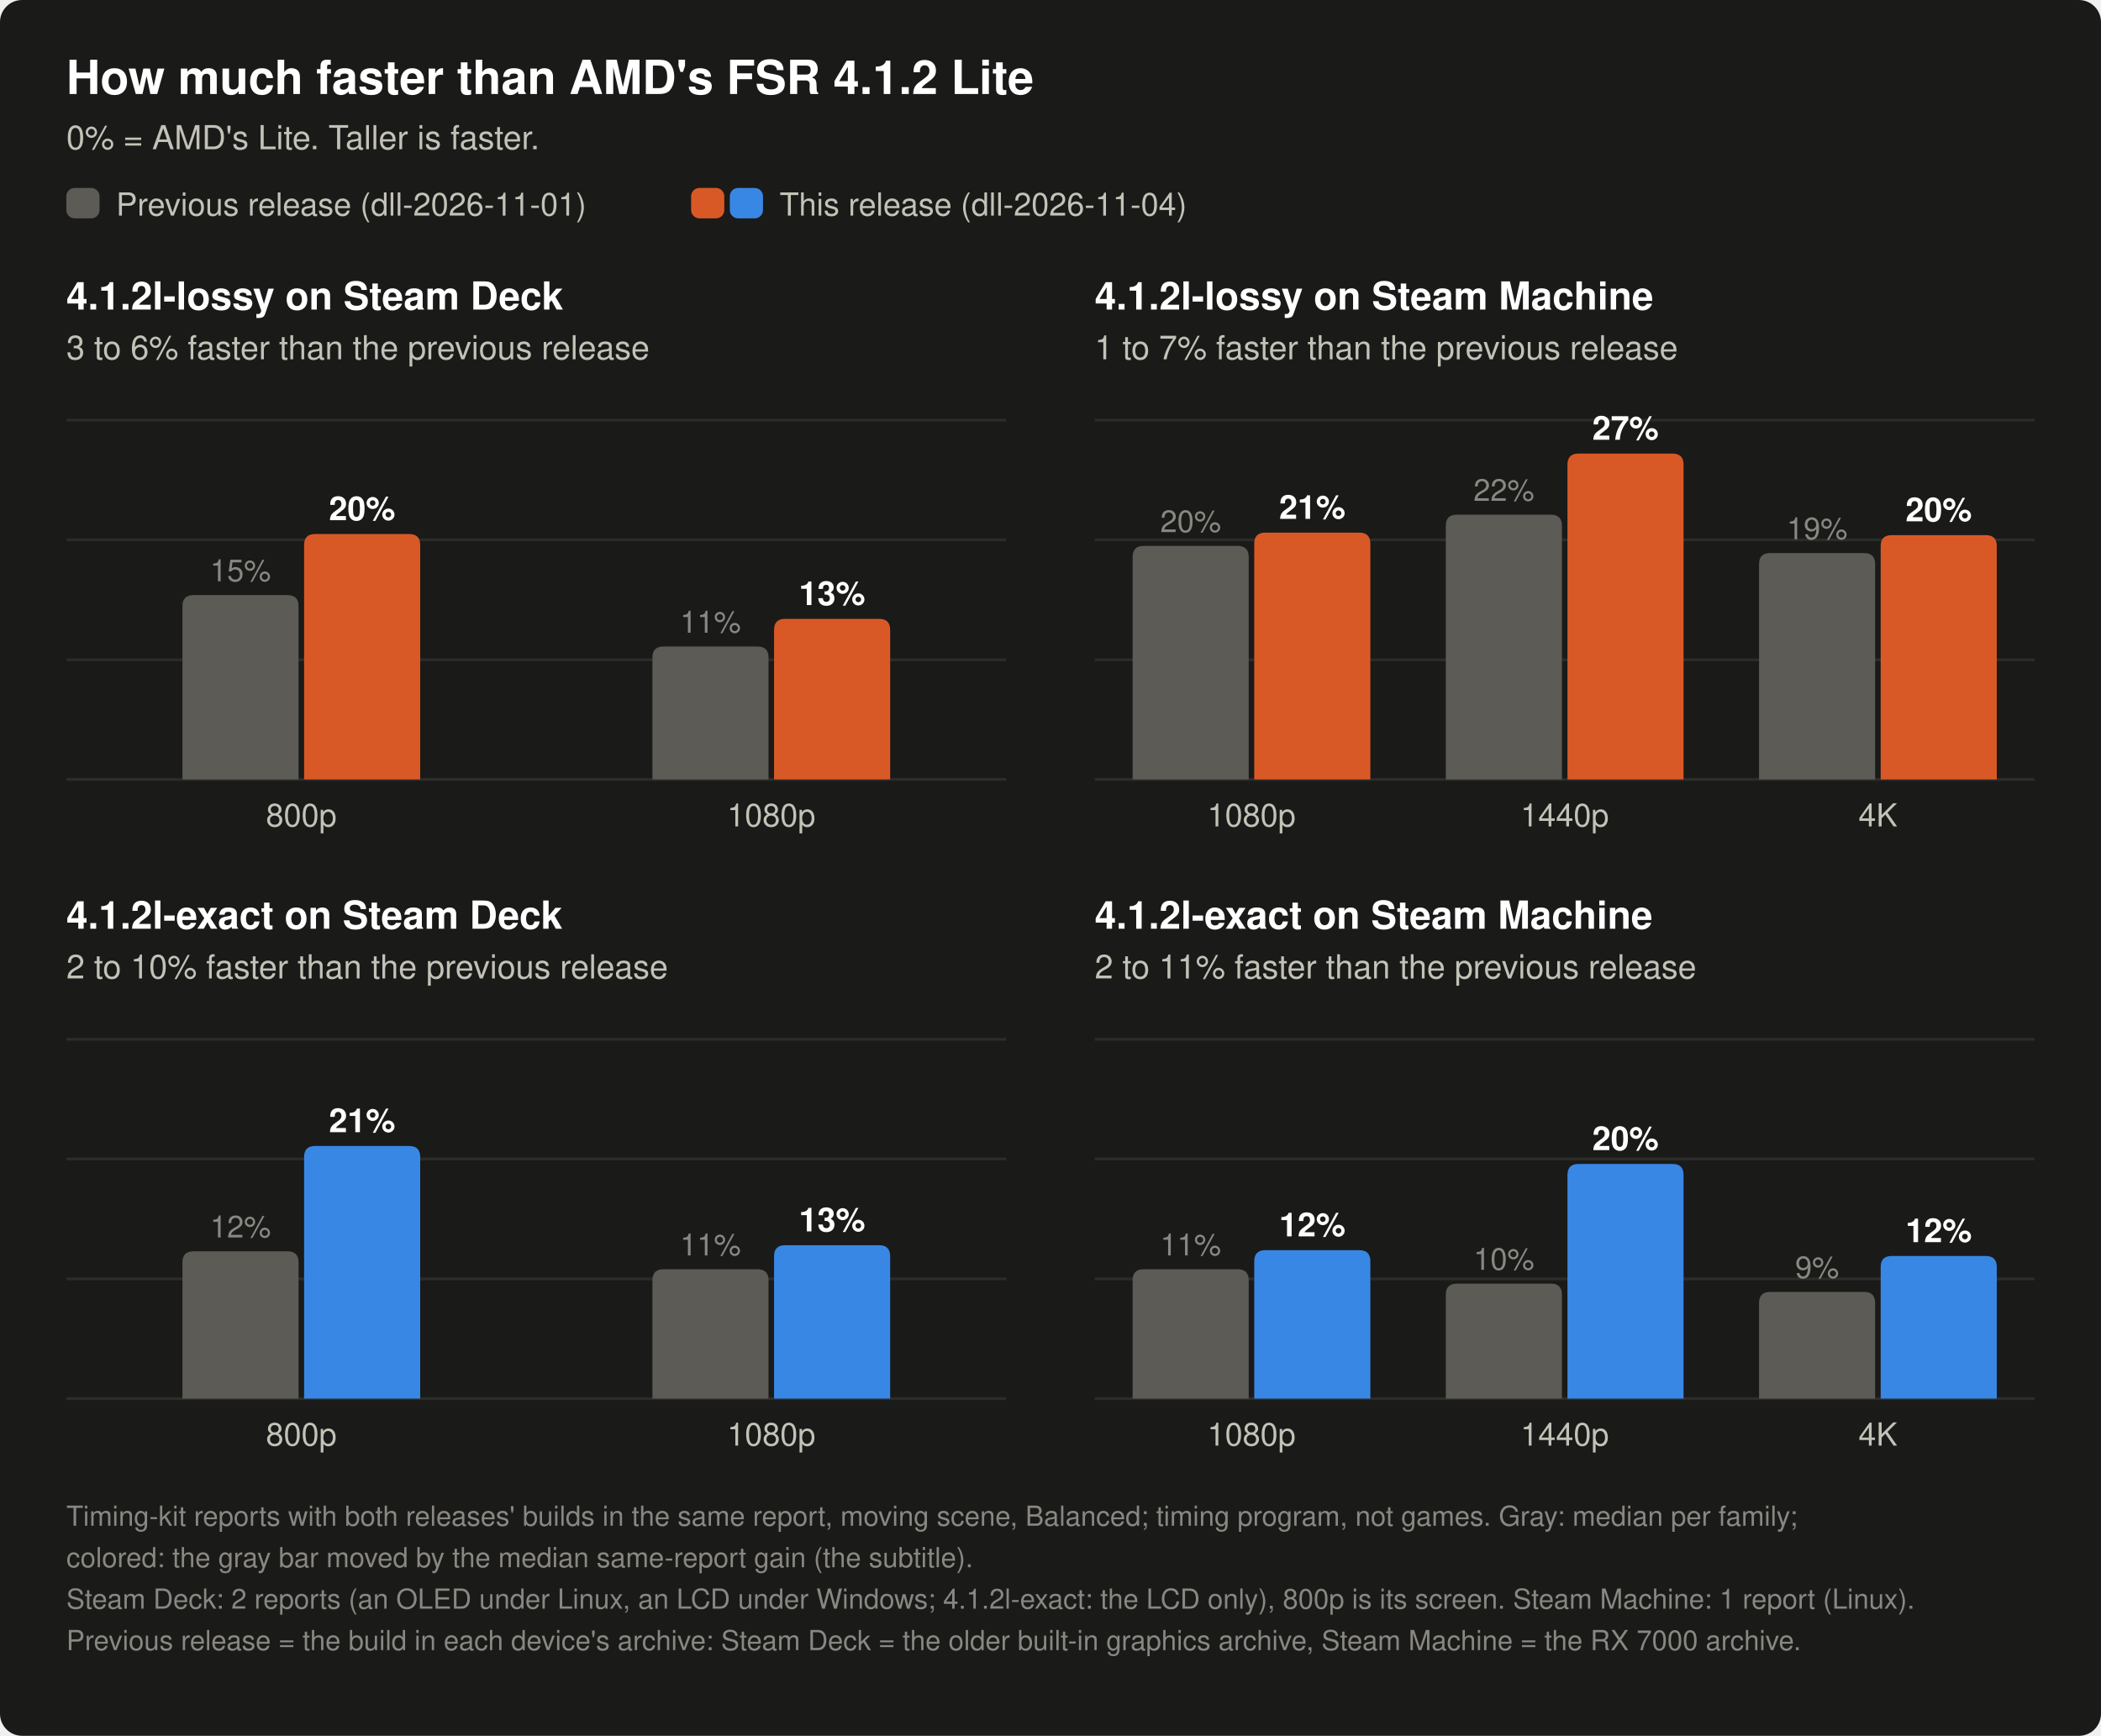
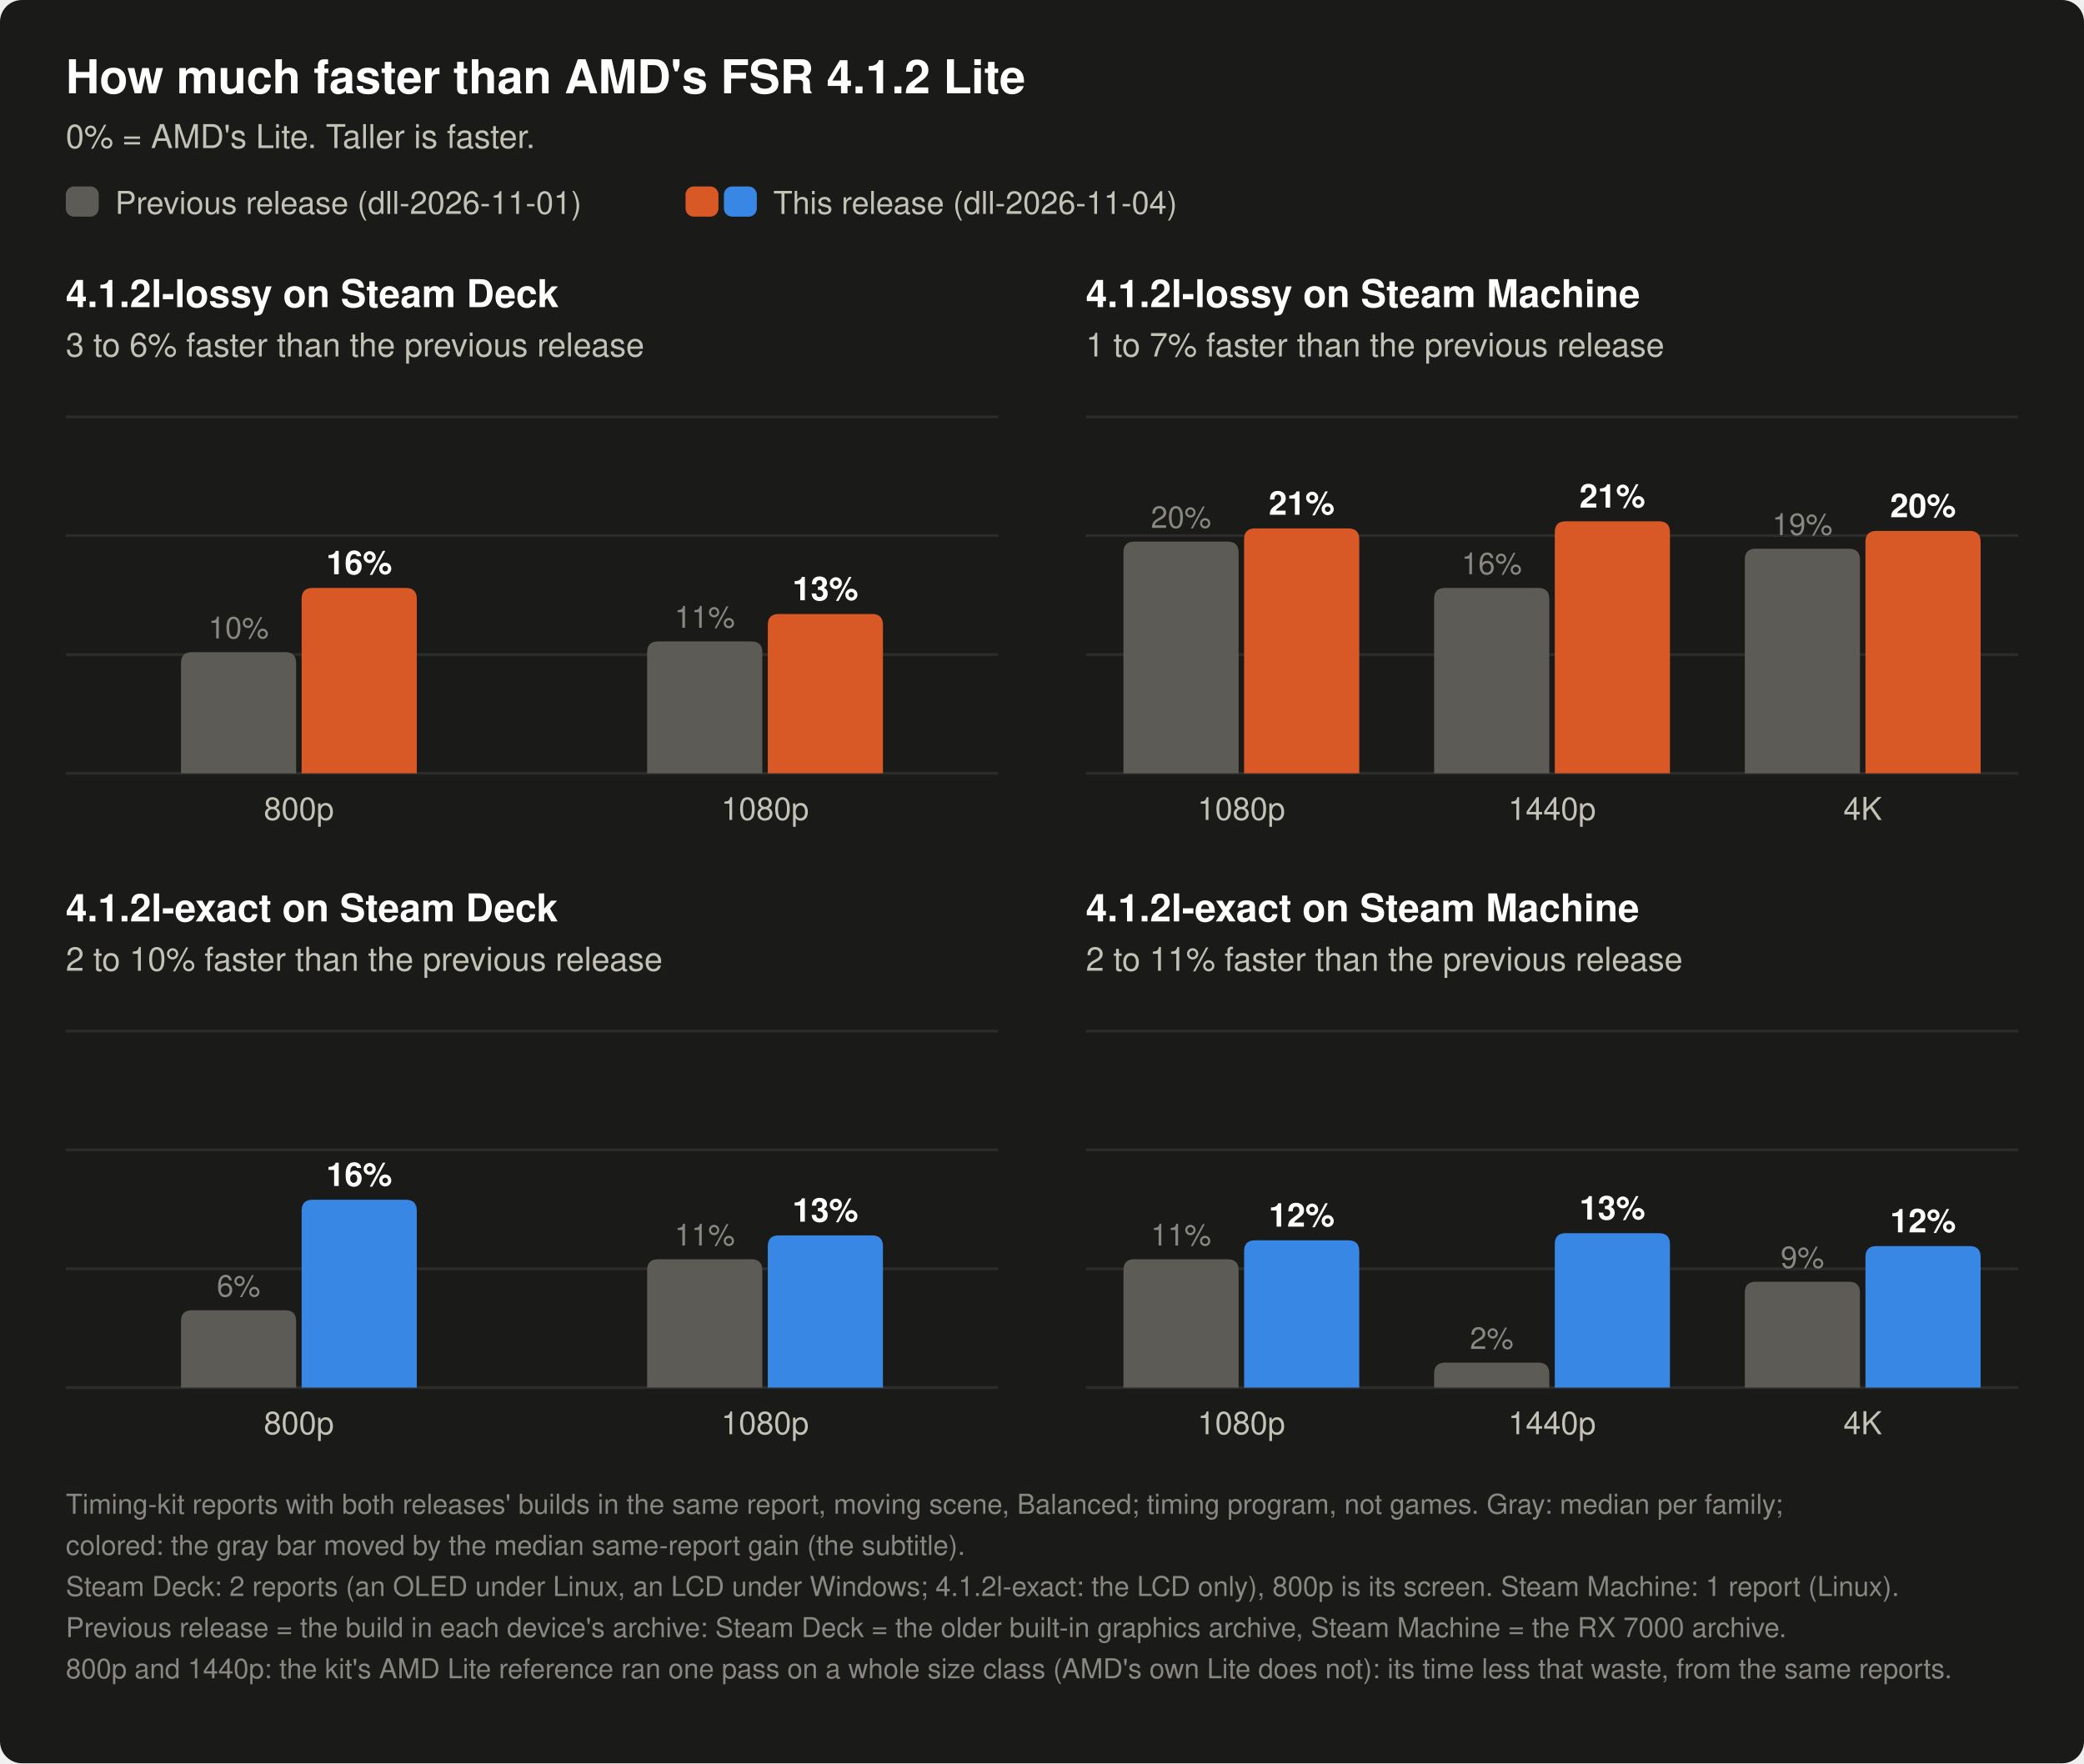
- <svg xmlns="http://www.w3.org/2000/svg" width="760" height="628" viewBox="0 0 760 628" role="img" aria-label="How much faster than AMD's FSR 4.1.2 Lite on the Steam Deck and the Steam Machine, previous release then this release. 4.1.2l-lossy on Steam Deck (800p / 1080p): 15.4 / 11.1% then 20.5 / 13.4%. 4.1.2l-lossy on Steam Machine (1080p / 1440p / 4K): 19.5 / 22.1 / 18.9% then 20.6 / 27.2 / 20.4%. 4.1.2l-exact on Steam Deck (800p / 1080p): 12.3 / 10.8% then 21.1 / 12.8%. 4.1.2l-exact on Steam Machine (1080p / 1440p / 4K): 10.8 / 9.6 / 8.9% then 12.4 / 19.6 / 11.9%.">
-   <rect width="760" height="628" rx="8" fill="#1a1a19" />
+ <svg xmlns="http://www.w3.org/2000/svg" width="760" height="643" viewBox="0 0 760 643" role="img" aria-label="How much faster than AMD's FSR 4.1.2 Lite on the Steam Deck and the Steam Machine, previous release then this release. 4.1.2l-lossy on Steam Deck (800p / 1080p): 10.2 / 11.1% then 15.6 / 13.4%. 4.1.2l-lossy on Steam Machine (1080p / 1440p / 4K): 19.5 / 15.6 / 18.9% then 20.6 / 21.2 / 20.4%. 4.1.2l-exact on Steam Deck (800p / 1080p): 6.5 / 10.8% then 15.8 / 12.8%. 4.1.2l-exact on Steam Machine (1080p / 1440p / 4K): 10.8 / 2.1 / 8.9% then 12.4 / 13.0 / 11.9%.">
+   <rect width="760" height="643" rx="8" fill="#1a1a19" />
  <text x="24.0" y="34.0" font-family="-apple-system, 'Segoe UI', Helvetica, Arial, sans-serif" font-size="17" font-weight="600" text-anchor="start" fill="#ffffff">How much faster than AMD's FSR 4.1.2 Lite</text>
  <text x="24.0" y="54.0" font-family="-apple-system, 'Segoe UI', Helvetica, Arial, sans-serif" font-size="12" text-anchor="start" fill="#c3c2b7">0% = AMD's Lite. Taller is faster.</text>
  <rect x="24" y="68" width="12" height="11" rx="3" fill="#5c5b56" />
  <text x="42.0" y="78.0" font-family="-apple-system, 'Segoe UI', Helvetica, Arial, sans-serif" font-size="11.5" text-anchor="start" fill="#c3c2b7">Previous release (dll-2026-11-01)</text>
  <rect x="250" y="68" width="12" height="11" rx="3" fill="#d95926" />
  <rect x="264" y="68" width="12" height="11" rx="3" fill="#3987e5" />
  <text x="282.0" y="78.0" font-family="-apple-system, 'Segoe UI', Helvetica, Arial, sans-serif" font-size="11.5" text-anchor="start" fill="#c3c2b7">This release (dll-2026-11-04)</text>
  <text x="24.0" y="112.0" font-family="-apple-system, 'Segoe UI', Helvetica, Arial, sans-serif" font-size="14" font-weight="600" text-anchor="start" fill="#ffffff">4.1.2l-lossy on Steam Deck</text>
  <text x="24.0" y="130.0" font-family="-apple-system, 'Segoe UI', Helvetica, Arial, sans-serif" font-size="12" text-anchor="start" fill="#c3c2b7">3 to 6% faster than the previous release</text>
  <line x1="24" y1="282.0" x2="364" y2="282.0" stroke="#2c2c2a" stroke-width="1" />
  <line x1="24" y1="238.7" x2="364" y2="238.7" stroke="#2c2c2a" stroke-width="1" />
  <line x1="24" y1="195.3" x2="364" y2="195.3" stroke="#2c2c2a" stroke-width="1" />
  <line x1="24" y1="152.0" x2="364" y2="152.0" stroke="#2c2c2a" stroke-width="1" />
-   <path d="M66.0,282 V219.3 Q66.0,215.3 70.0,215.3 H104.0 Q108.0,215.3 108.0,219.3 V282 Z" fill="#5c5b56" />
-   <text x="87.0" y="210.3" font-family="-apple-system, 'Segoe UI', Helvetica, Arial, sans-serif" font-size="11" text-anchor="middle" fill="#898781">15%</text>
-   <path d="M110.0,282 V197.2 Q110.0,193.2 114.0,193.2 H148.0 Q152.0,193.2 152.0,197.2 V282 Z" fill="#d95926" />
-   <text x="131.0" y="188.2" font-family="-apple-system, 'Segoe UI', Helvetica, Arial, sans-serif" font-size="12" font-weight="600" text-anchor="middle" fill="#ffffff">20%</text>
+   <path d="M66.0,282 V241.8 Q66.0,237.8 70.0,237.8 H104.0 Q108.0,237.8 108.0,241.8 V282 Z" fill="#5c5b56" />
+   <text x="87.0" y="232.8" font-family="-apple-system, 'Segoe UI', Helvetica, Arial, sans-serif" font-size="11" text-anchor="middle" fill="#898781">10%</text>
+   <path d="M110.0,282 V218.4 Q110.0,214.4 114.0,214.4 H148.0 Q152.0,214.4 152.0,218.4 V282 Z" fill="#d95926" />
+   <text x="131.0" y="209.4" font-family="-apple-system, 'Segoe UI', Helvetica, Arial, sans-serif" font-size="12" font-weight="600" text-anchor="middle" fill="#ffffff">16%</text>
  <text x="109.0" y="299.0" font-family="-apple-system, 'Segoe UI', Helvetica, Arial, sans-serif" font-size="11.5" text-anchor="middle" fill="#c3c2b7">800p</text>
  <path d="M236.0,282 V237.9 Q236.0,233.9 240.0,233.9 H274.0 Q278.0,233.9 278.0,237.9 V282 Z" fill="#5c5b56" />
  <text x="257.0" y="228.9" font-family="-apple-system, 'Segoe UI', Helvetica, Arial, sans-serif" font-size="11" text-anchor="middle" fill="#898781">11%</text>
  <path d="M280.0,282 V227.9 Q280.0,223.9 284.0,223.9 H318.0 Q322.0,223.9 322.0,227.9 V282 Z" fill="#d95926" />
  <text x="301.0" y="218.9" font-family="-apple-system, 'Segoe UI', Helvetica, Arial, sans-serif" font-size="12" font-weight="600" text-anchor="middle" fill="#ffffff">13%</text>
  <text x="279.0" y="299.0" font-family="-apple-system, 'Segoe UI', Helvetica, Arial, sans-serif" font-size="11.5" text-anchor="middle" fill="#c3c2b7">1080p</text>
  <text x="396.0" y="112.0" font-family="-apple-system, 'Segoe UI', Helvetica, Arial, sans-serif" font-size="14" font-weight="600" text-anchor="start" fill="#ffffff">4.1.2l-lossy on Steam Machine</text>
  <text x="396.0" y="130.0" font-family="-apple-system, 'Segoe UI', Helvetica, Arial, sans-serif" font-size="12" text-anchor="start" fill="#c3c2b7">1 to 7% faster than the previous release</text>
  <line x1="396" y1="282.0" x2="736" y2="282.0" stroke="#2c2c2a" stroke-width="1" />
  <line x1="396" y1="238.7" x2="736" y2="238.7" stroke="#2c2c2a" stroke-width="1" />
  <line x1="396" y1="195.3" x2="736" y2="195.3" stroke="#2c2c2a" stroke-width="1" />
  <line x1="396" y1="152.0" x2="736" y2="152.0" stroke="#2c2c2a" stroke-width="1" />
  <path d="M409.7,282 V201.5 Q409.7,197.5 413.7,197.5 H447.7 Q451.7,197.5 451.7,201.5 V282 Z" fill="#5c5b56" />
  <text x="430.7" y="192.5" font-family="-apple-system, 'Segoe UI', Helvetica, Arial, sans-serif" font-size="11" text-anchor="middle" fill="#898781">20%</text>
  <path d="M453.7,282 V196.7 Q453.7,192.7 457.7,192.7 H491.7 Q495.7,192.7 495.7,196.7 V282 Z" fill="#d95926" />
  <text x="474.7" y="187.7" font-family="-apple-system, 'Segoe UI', Helvetica, Arial, sans-serif" font-size="12" font-weight="600" text-anchor="middle" fill="#ffffff">21%</text>
  <text x="452.7" y="299.0" font-family="-apple-system, 'Segoe UI', Helvetica, Arial, sans-serif" font-size="11.5" text-anchor="middle" fill="#c3c2b7">1080p</text>
-   <path d="M523.0,282 V190.2 Q523.0,186.2 527.0,186.2 H561.0 Q565.0,186.2 565.0,190.2 V282 Z" fill="#5c5b56" />
-   <text x="544.0" y="181.2" font-family="-apple-system, 'Segoe UI', Helvetica, Arial, sans-serif" font-size="11" text-anchor="middle" fill="#898781">22%</text>
-   <path d="M567.0,282 V168.1 Q567.0,164.1 571.0,164.1 H605.0 Q609.0,164.1 609.0,168.1 V282 Z" fill="#d95926" />
-   <text x="588.0" y="159.1" font-family="-apple-system, 'Segoe UI', Helvetica, Arial, sans-serif" font-size="12" font-weight="600" text-anchor="middle" fill="#ffffff">27%</text>
+   <path d="M523.0,282 V218.4 Q523.0,214.4 527.0,214.4 H561.0 Q565.0,214.4 565.0,218.4 V282 Z" fill="#5c5b56" />
+   <text x="544.0" y="209.4" font-family="-apple-system, 'Segoe UI', Helvetica, Arial, sans-serif" font-size="11" text-anchor="middle" fill="#898781">16%</text>
+   <path d="M567.0,282 V194.1 Q567.0,190.1 571.0,190.1 H605.0 Q609.0,190.1 609.0,194.1 V282 Z" fill="#d95926" />
+   <text x="588.0" y="185.1" font-family="-apple-system, 'Segoe UI', Helvetica, Arial, sans-serif" font-size="12" font-weight="600" text-anchor="middle" fill="#ffffff">21%</text>
  <text x="566.0" y="299.0" font-family="-apple-system, 'Segoe UI', Helvetica, Arial, sans-serif" font-size="11.5" text-anchor="middle" fill="#c3c2b7">1440p</text>
  <path d="M636.3,282 V204.1 Q636.3,200.1 640.3,200.1 H674.3 Q678.3,200.1 678.3,204.1 V282 Z" fill="#5c5b56" />
  <text x="657.3" y="195.1" font-family="-apple-system, 'Segoe UI', Helvetica, Arial, sans-serif" font-size="11" text-anchor="middle" fill="#898781">19%</text>
  <path d="M680.3,282 V197.6 Q680.3,193.6 684.3,193.6 H718.3 Q722.3,193.6 722.3,197.6 V282 Z" fill="#d95926" />
  <text x="701.3" y="188.6" font-family="-apple-system, 'Segoe UI', Helvetica, Arial, sans-serif" font-size="12" font-weight="600" text-anchor="middle" fill="#ffffff">20%</text>
  <text x="679.3" y="299.0" font-family="-apple-system, 'Segoe UI', Helvetica, Arial, sans-serif" font-size="11.5" text-anchor="middle" fill="#c3c2b7">4K</text>
  <text x="24.0" y="336.0" font-family="-apple-system, 'Segoe UI', Helvetica, Arial, sans-serif" font-size="14" font-weight="600" text-anchor="start" fill="#ffffff">4.1.2l-exact on Steam Deck</text>
  <text x="24.0" y="354.0" font-family="-apple-system, 'Segoe UI', Helvetica, Arial, sans-serif" font-size="12" text-anchor="start" fill="#c3c2b7">2 to 10% faster than the previous release</text>
  <line x1="24" y1="506.0" x2="364" y2="506.0" stroke="#2c2c2a" stroke-width="1" />
  <line x1="24" y1="462.7" x2="364" y2="462.7" stroke="#2c2c2a" stroke-width="1" />
  <line x1="24" y1="419.3" x2="364" y2="419.3" stroke="#2c2c2a" stroke-width="1" />
  <line x1="24" y1="376.0" x2="364" y2="376.0" stroke="#2c2c2a" stroke-width="1" />
-   <path d="M66.0,506 V456.7 Q66.0,452.7 70.0,452.7 H104.0 Q108.0,452.7 108.0,456.7 V506 Z" fill="#5c5b56" />
-   <text x="87.0" y="447.7" font-family="-apple-system, 'Segoe UI', Helvetica, Arial, sans-serif" font-size="11" text-anchor="middle" fill="#898781">12%</text>
-   <path d="M110.0,506 V418.6 Q110.0,414.6 114.0,414.6 H148.0 Q152.0,414.6 152.0,418.6 V506 Z" fill="#3987e5" />
-   <text x="131.0" y="409.6" font-family="-apple-system, 'Segoe UI', Helvetica, Arial, sans-serif" font-size="12" font-weight="600" text-anchor="middle" fill="#ffffff">21%</text>
+   <path d="M66.0,506 V481.8 Q66.0,477.8 70.0,477.8 H104.0 Q108.0,477.8 108.0,481.8 V506 Z" fill="#5c5b56" />
+   <text x="87.0" y="472.8" font-family="-apple-system, 'Segoe UI', Helvetica, Arial, sans-serif" font-size="11" text-anchor="middle" fill="#898781">6%</text>
+   <path d="M110.0,506 V441.5 Q110.0,437.5 114.0,437.5 H148.0 Q152.0,437.5 152.0,441.5 V506 Z" fill="#3987e5" />
+   <text x="131.0" y="432.5" font-family="-apple-system, 'Segoe UI', Helvetica, Arial, sans-serif" font-size="12" font-weight="600" text-anchor="middle" fill="#ffffff">16%</text>
  <text x="109.0" y="523.0" font-family="-apple-system, 'Segoe UI', Helvetica, Arial, sans-serif" font-size="11.5" text-anchor="middle" fill="#c3c2b7">800p</text>
  <path d="M236.0,506 V463.2 Q236.0,459.2 240.0,459.2 H274.0 Q278.0,459.2 278.0,463.2 V506 Z" fill="#5c5b56" />
  <text x="257.0" y="454.2" font-family="-apple-system, 'Segoe UI', Helvetica, Arial, sans-serif" font-size="11" text-anchor="middle" fill="#898781">11%</text>
  <path d="M280.0,506 V454.5 Q280.0,450.5 284.0,450.5 H318.0 Q322.0,450.5 322.0,454.5 V506 Z" fill="#3987e5" />
  <text x="301.0" y="445.5" font-family="-apple-system, 'Segoe UI', Helvetica, Arial, sans-serif" font-size="12" font-weight="600" text-anchor="middle" fill="#ffffff">13%</text>
  <text x="279.0" y="523.0" font-family="-apple-system, 'Segoe UI', Helvetica, Arial, sans-serif" font-size="11.5" text-anchor="middle" fill="#c3c2b7">1080p</text>
  <text x="396.0" y="336.0" font-family="-apple-system, 'Segoe UI', Helvetica, Arial, sans-serif" font-size="14" font-weight="600" text-anchor="start" fill="#ffffff">4.1.2l-exact on Steam Machine</text>
  <text x="396.0" y="354.0" font-family="-apple-system, 'Segoe UI', Helvetica, Arial, sans-serif" font-size="12" text-anchor="start" fill="#c3c2b7">2 to 11% faster than the previous release</text>
  <line x1="396" y1="506.0" x2="736" y2="506.0" stroke="#2c2c2a" stroke-width="1" />
  <line x1="396" y1="462.7" x2="736" y2="462.7" stroke="#2c2c2a" stroke-width="1" />
  <line x1="396" y1="419.3" x2="736" y2="419.3" stroke="#2c2c2a" stroke-width="1" />
  <line x1="396" y1="376.0" x2="736" y2="376.0" stroke="#2c2c2a" stroke-width="1" />
  <path d="M409.7,506 V463.2 Q409.7,459.2 413.7,459.2 H447.7 Q451.7,459.2 451.7,463.2 V506 Z" fill="#5c5b56" />
  <text x="430.7" y="454.2" font-family="-apple-system, 'Segoe UI', Helvetica, Arial, sans-serif" font-size="11" text-anchor="middle" fill="#898781">11%</text>
  <path d="M453.7,506 V456.3 Q453.7,452.3 457.7,452.3 H491.7 Q495.7,452.3 495.7,456.3 V506 Z" fill="#3987e5" />
  <text x="474.7" y="447.3" font-family="-apple-system, 'Segoe UI', Helvetica, Arial, sans-serif" font-size="12" font-weight="600" text-anchor="middle" fill="#ffffff">12%</text>
  <text x="452.7" y="523.0" font-family="-apple-system, 'Segoe UI', Helvetica, Arial, sans-serif" font-size="11.5" text-anchor="middle" fill="#c3c2b7">1080p</text>
-   <path d="M523.0,506 V468.4 Q523.0,464.4 527.0,464.4 H561.0 Q565.0,464.4 565.0,468.4 V506 Z" fill="#5c5b56" />
-   <text x="544.0" y="459.4" font-family="-apple-system, 'Segoe UI', Helvetica, Arial, sans-serif" font-size="11" text-anchor="middle" fill="#898781">10%</text>
-   <path d="M567.0,506 V425.1 Q567.0,421.1 571.0,421.1 H605.0 Q609.0,421.1 609.0,425.1 V506 Z" fill="#3987e5" />
-   <text x="588.0" y="416.1" font-family="-apple-system, 'Segoe UI', Helvetica, Arial, sans-serif" font-size="12" font-weight="600" text-anchor="middle" fill="#ffffff">20%</text>
+   <path d="M523.0,506 V500.9 Q523.0,496.9 527.0,496.9 H561.0 Q565.0,496.9 565.0,500.9 V506 Z" fill="#5c5b56" />
+   <text x="544.0" y="491.9" font-family="-apple-system, 'Segoe UI', Helvetica, Arial, sans-serif" font-size="11" text-anchor="middle" fill="#898781">2%</text>
+   <path d="M567.0,506 V453.7 Q567.0,449.7 571.0,449.7 H605.0 Q609.0,449.7 609.0,453.7 V506 Z" fill="#3987e5" />
+   <text x="588.0" y="444.7" font-family="-apple-system, 'Segoe UI', Helvetica, Arial, sans-serif" font-size="12" font-weight="600" text-anchor="middle" fill="#ffffff">13%</text>
  <text x="566.0" y="523.0" font-family="-apple-system, 'Segoe UI', Helvetica, Arial, sans-serif" font-size="11.5" text-anchor="middle" fill="#c3c2b7">1440p</text>
  <path d="M636.3,506 V471.4 Q636.3,467.4 640.3,467.4 H674.3 Q678.3,467.4 678.3,471.4 V506 Z" fill="#5c5b56" />
  <text x="657.3" y="462.4" font-family="-apple-system, 'Segoe UI', Helvetica, Arial, sans-serif" font-size="11" text-anchor="middle" fill="#898781">9%</text>
  <path d="M680.3,506 V458.4 Q680.3,454.4 684.3,454.4 H718.3 Q722.3,454.4 722.3,458.4 V506 Z" fill="#3987e5" />
  <text x="701.3" y="449.4" font-family="-apple-system, 'Segoe UI', Helvetica, Arial, sans-serif" font-size="12" font-weight="600" text-anchor="middle" fill="#ffffff">12%</text>
  <text x="679.3" y="523.0" font-family="-apple-system, 'Segoe UI', Helvetica, Arial, sans-serif" font-size="11.5" text-anchor="middle" fill="#c3c2b7">4K</text>
  <text x="24.0" y="552.0" font-family="-apple-system, 'Segoe UI', Helvetica, Arial, sans-serif" font-size="10" text-anchor="start" fill="#898781">Timing-kit reports with both releases' builds in the same report, moving scene, Balanced; timing program, not games. Gray: median per family;</text>
  <text x="24.0" y="567.0" font-family="-apple-system, 'Segoe UI', Helvetica, Arial, sans-serif" font-size="10" text-anchor="start" fill="#898781">colored: the gray bar moved by the median same-report gain (the subtitle).</text>
  <text x="24.0" y="582.0" font-family="-apple-system, 'Segoe UI', Helvetica, Arial, sans-serif" font-size="10" text-anchor="start" fill="#898781">Steam Deck: 2 reports (an OLED under Linux, an LCD under Windows; 4.1.2l-exact: the LCD only), 800p is its screen. Steam Machine: 1 report (Linux).</text>
  <text x="24.0" y="597.0" font-family="-apple-system, 'Segoe UI', Helvetica, Arial, sans-serif" font-size="10" text-anchor="start" fill="#898781">Previous release = the build in each device's archive: Steam Deck = the older built-in graphics archive, Steam Machine = the RX 7000 archive.</text>
+   <text x="24.0" y="612.0" font-family="-apple-system, 'Segoe UI', Helvetica, Arial, sans-serif" font-size="10" text-anchor="start" fill="#898781">800p and 1440p: the kit's AMD Lite reference ran one pass on a whole size class (AMD's own Lite does not): its time less that waste, from the same reports.</text>
</svg>
